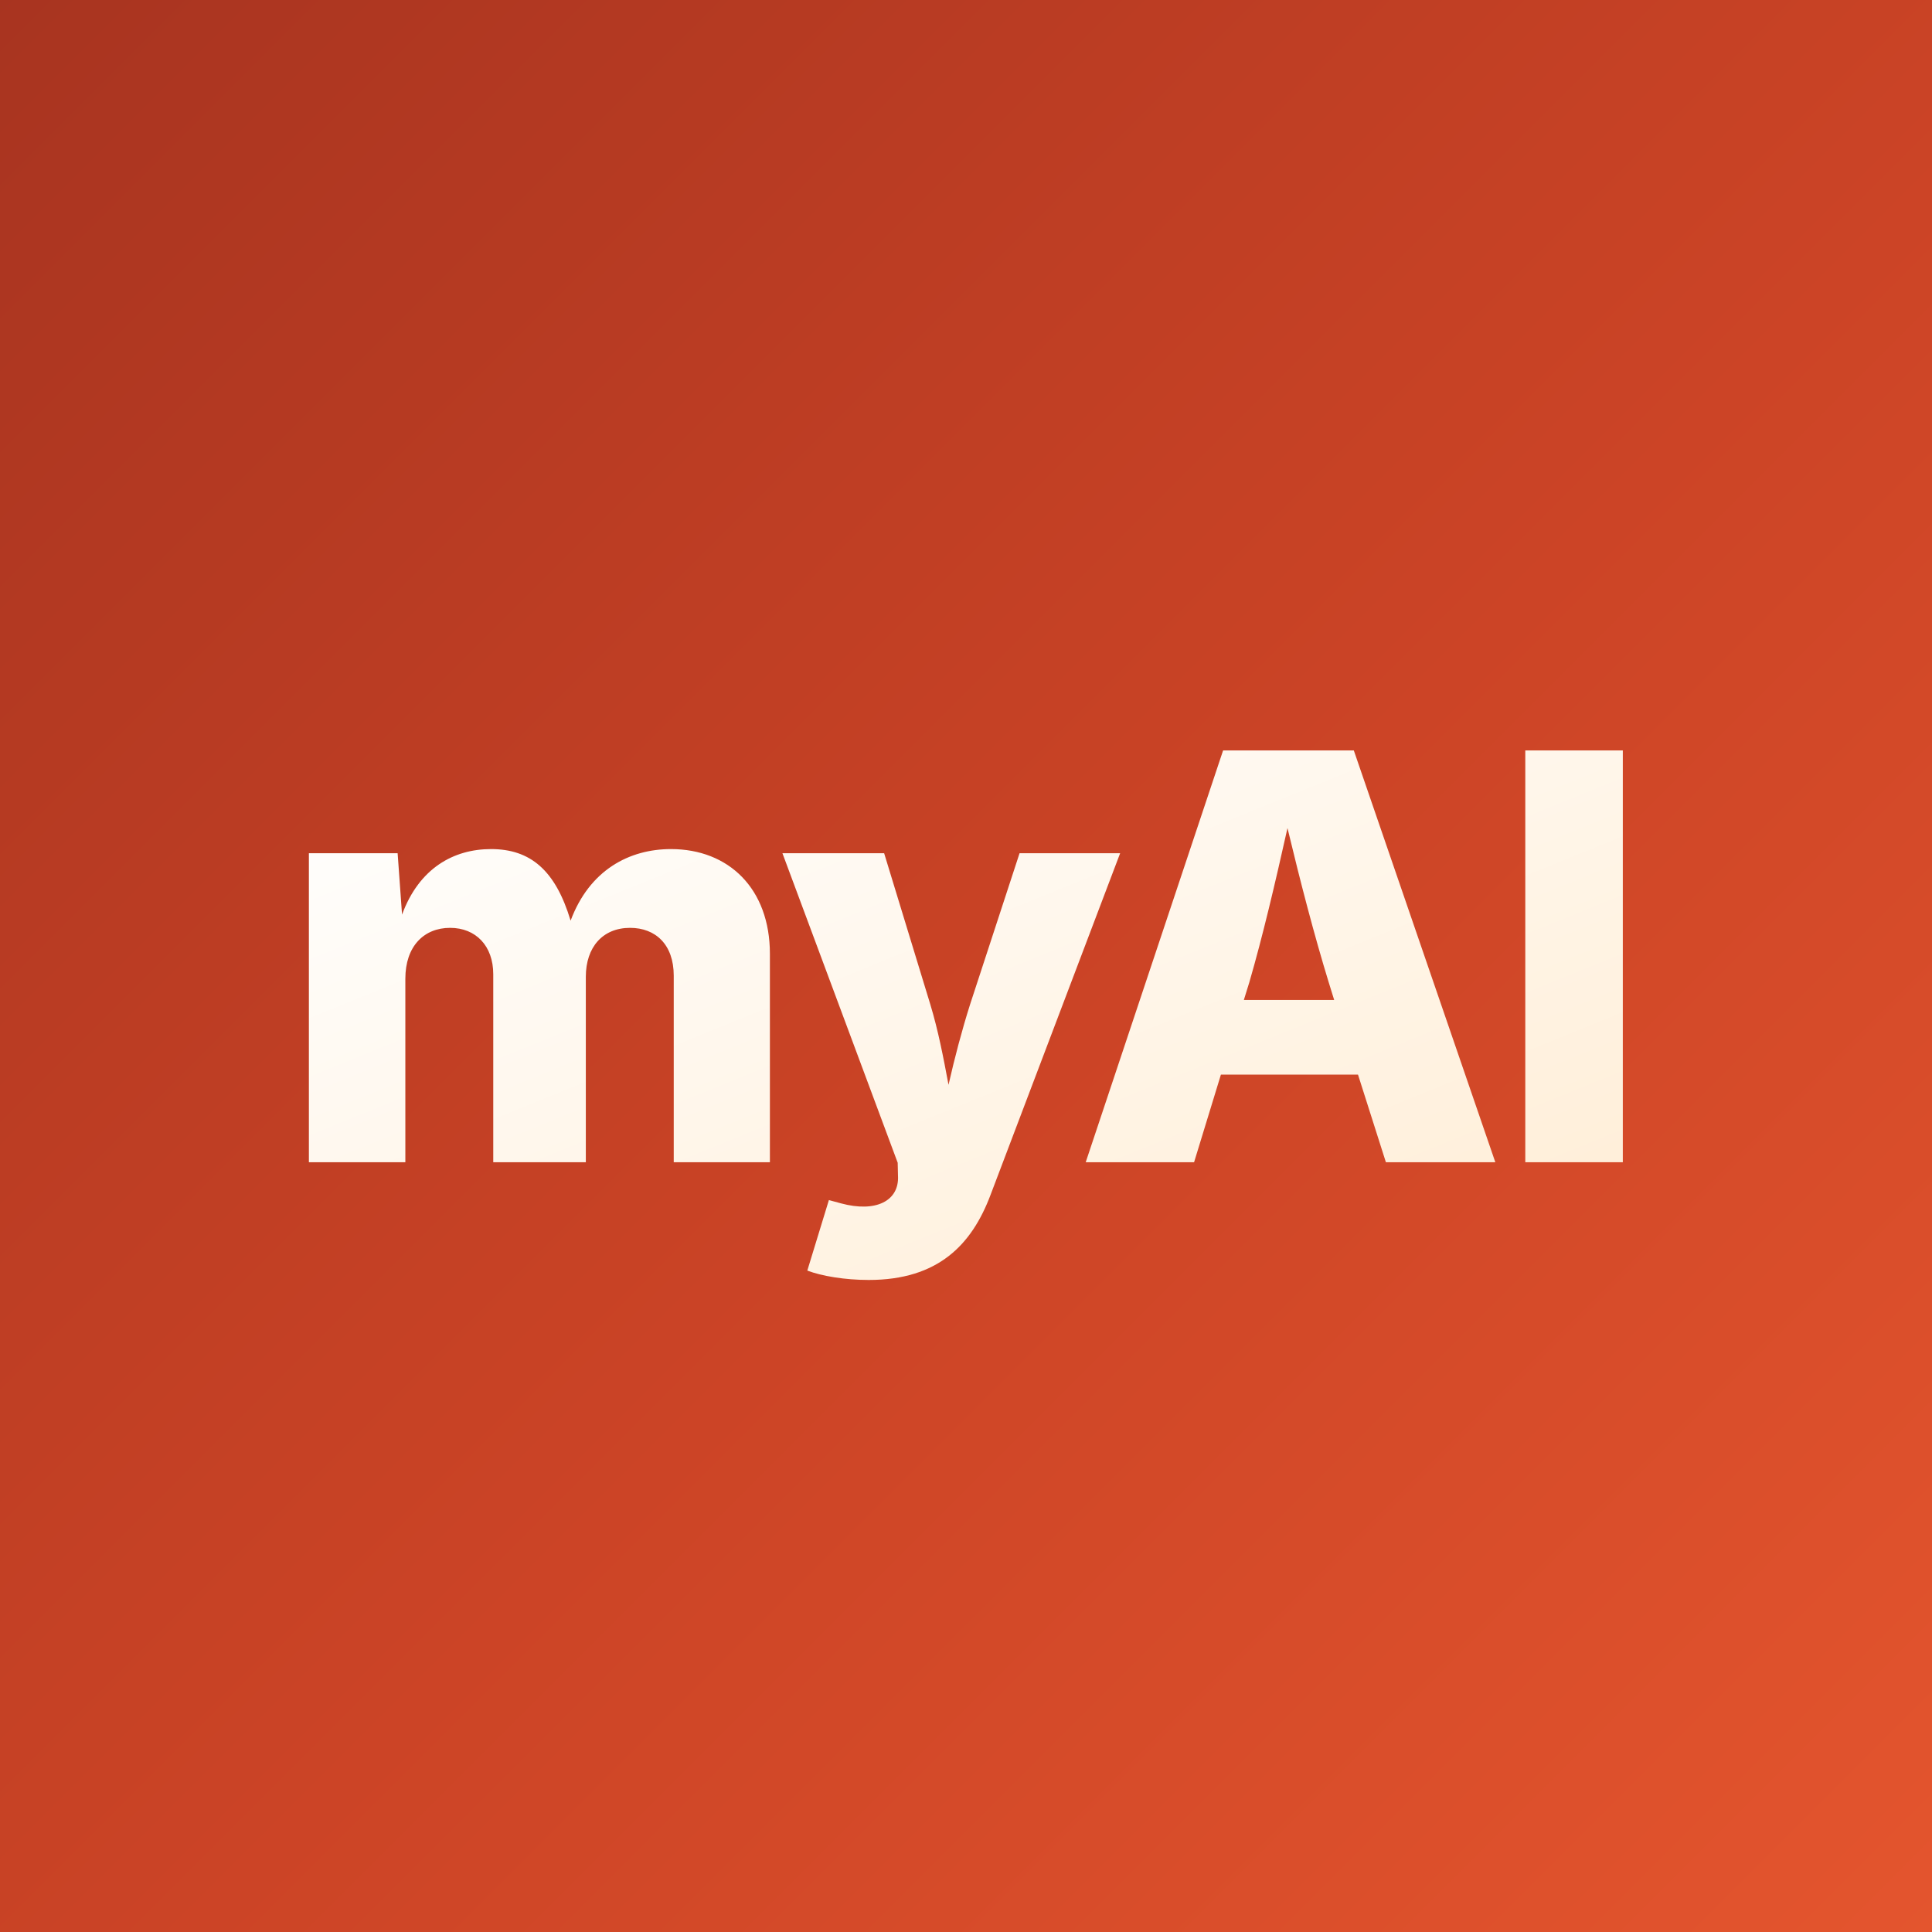
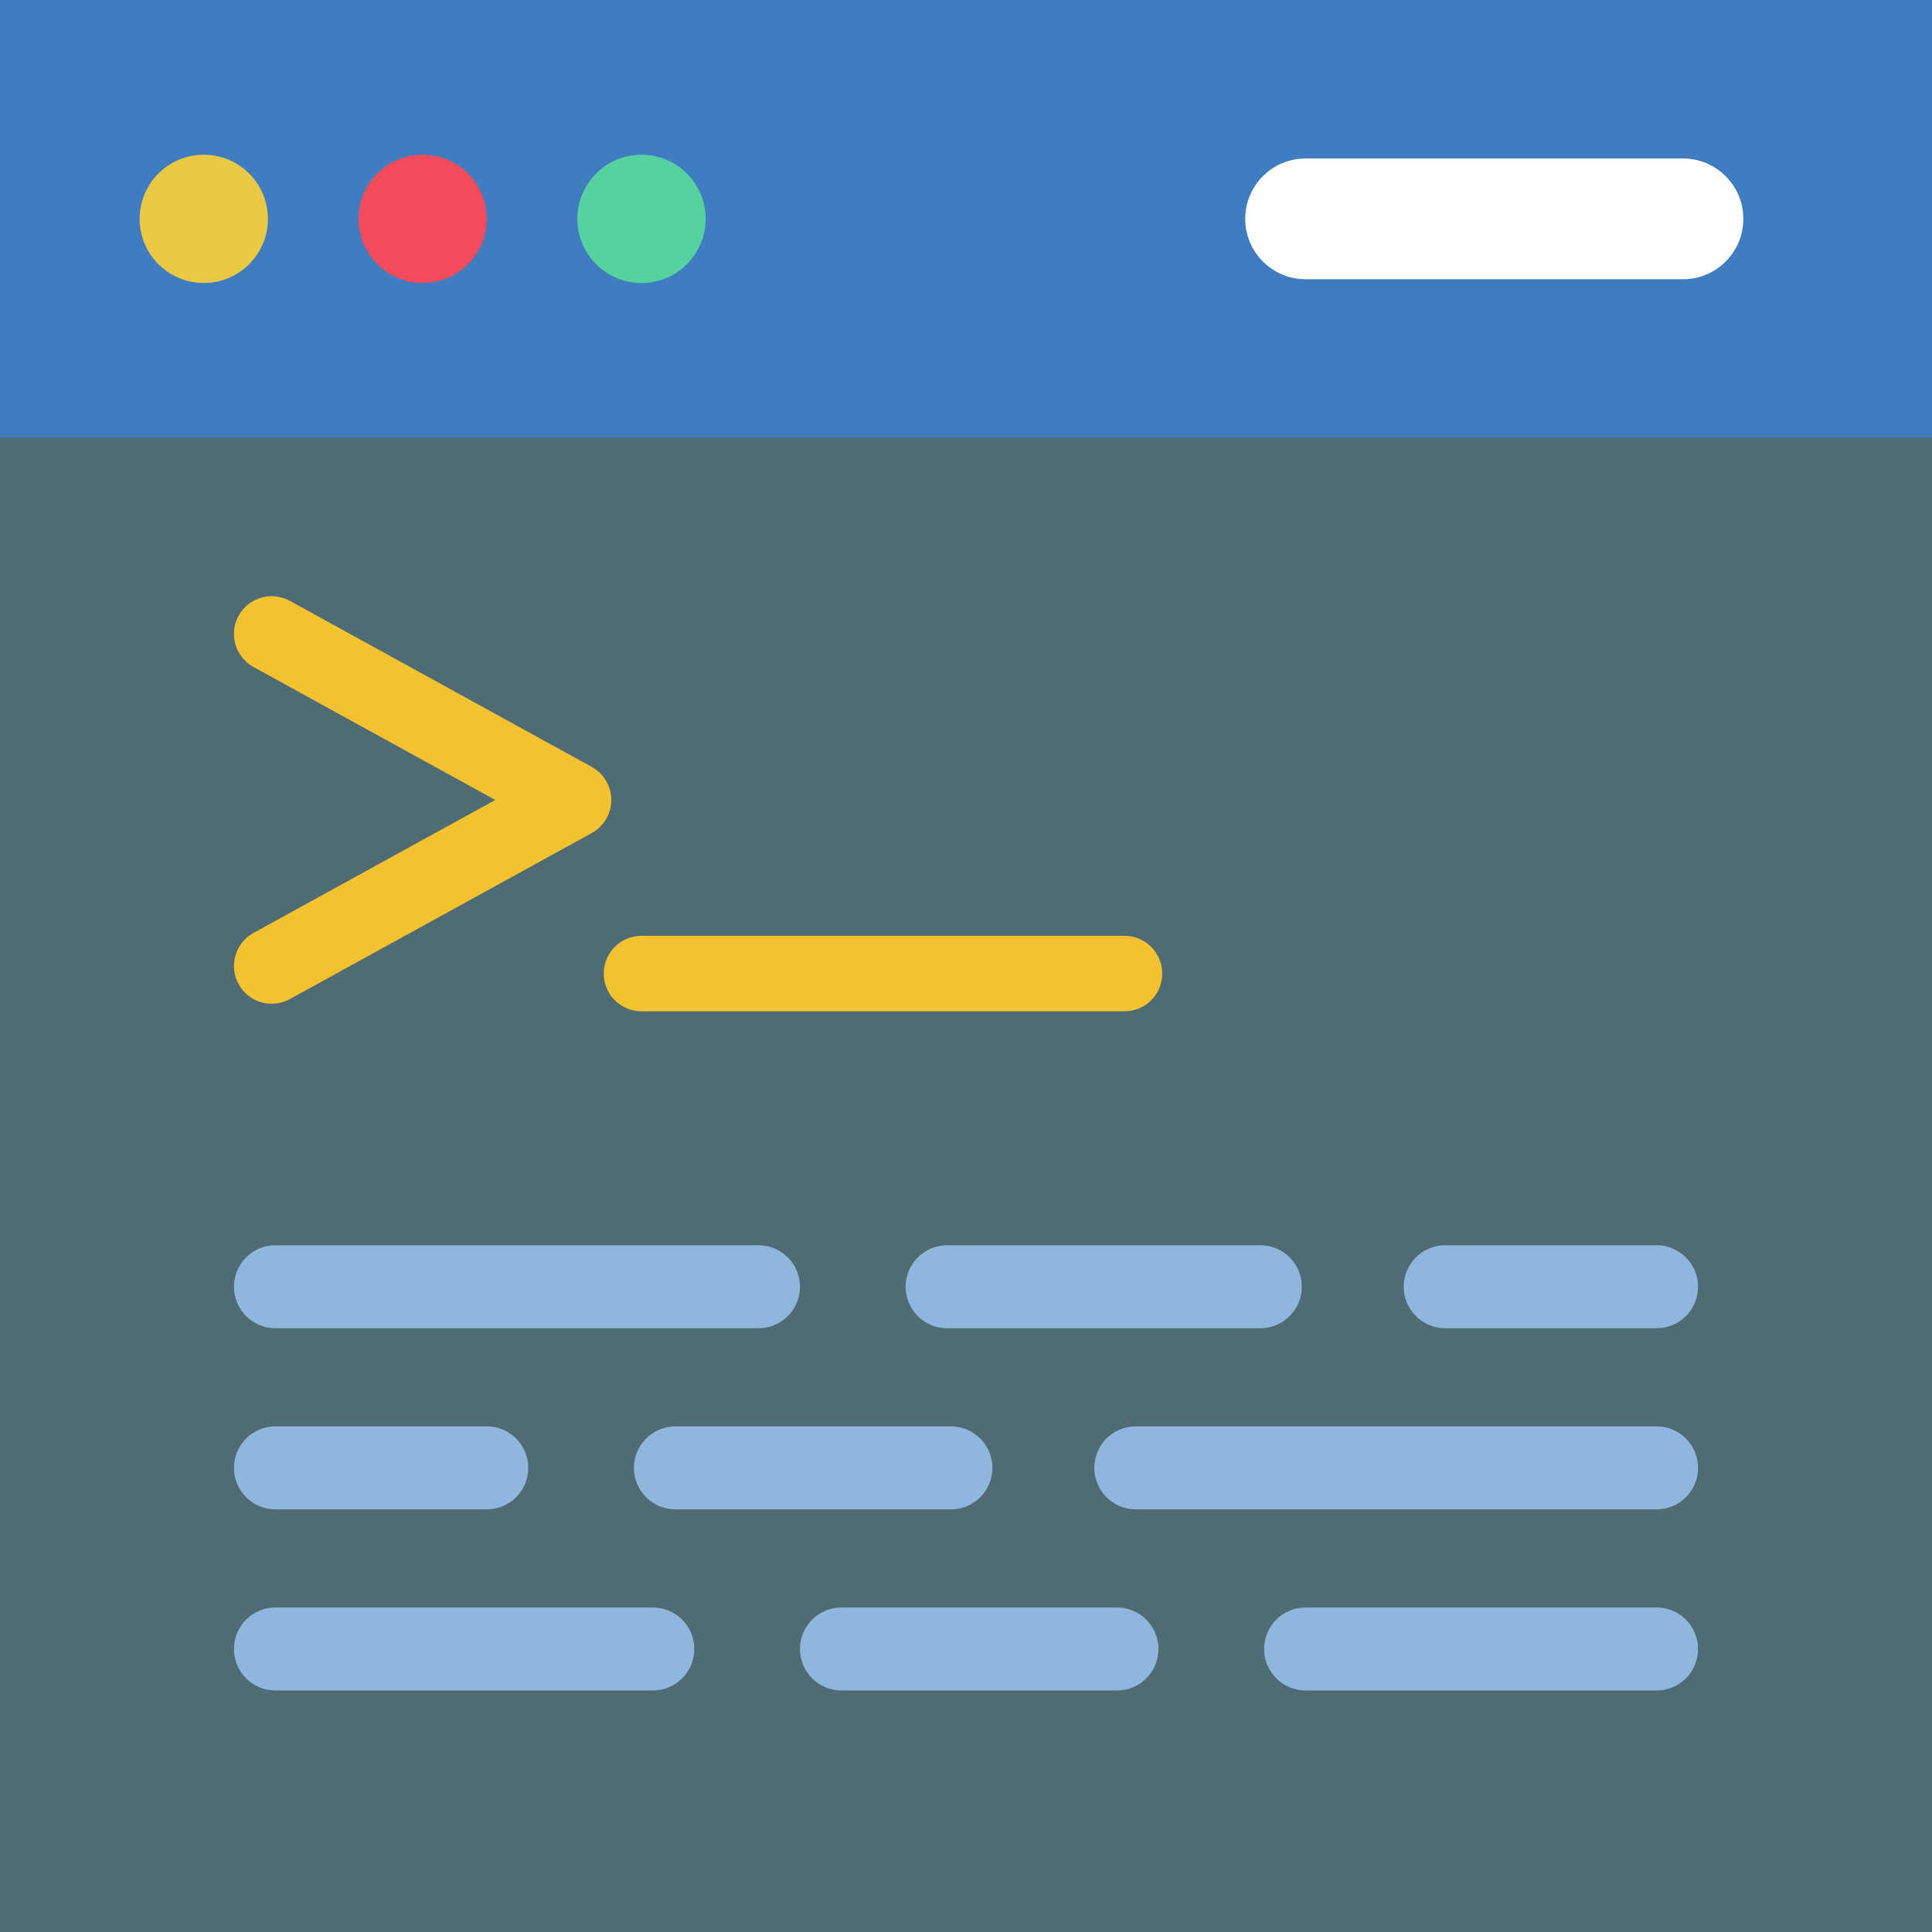
- <svg xmlns="http://www.w3.org/2000/svg" viewBox="0 0 512 512" width="512" height="512">
-   <defs>
-     <linearGradient id="bg" x1="0" y1="0" x2="1" y2="1">
-       <stop offset="0" stop-color="#a83420" />
-       <stop offset="0.55" stop-color="#cc4426" />
-       <stop offset="1" stop-color="#e4552e" />
-     </linearGradient>
-     <linearGradient id="txt" x1="0" y1="0" x2="1" y2="1">
-       <stop offset="0" stop-color="#ffffff" />
-       <stop offset="1" stop-color="#ffedd5" />
-     </linearGradient>
-   </defs>
-   <rect width="512" height="512" fill="url(#bg)" />
-   <text x="256" y="308" font-family="ui-rounded, -apple-system, system-ui" font-size="150" font-weight="800" text-anchor="middle" fill="url(#txt)" letter-spacing="-4">myAI</text>
+ <svg xmlns="http://www.w3.org/2000/svg" viewBox="0 0 512 512" width="512" height="512" role="img" aria-label="myAI">
+   <rect width="512" height="512" fill="#4F6B74" />
+   <rect width="512" height="116" fill="#3F7CC0" />
+   <circle cx="54" cy="58" r="17" fill="#E9C846" />
+   <circle cx="112" cy="58" r="17" fill="#F24B5C" />
+   <circle cx="170" cy="58" r="17" fill="#56D2A0" />
+   <rect x="330" y="42" width="132" height="32" rx="16" fill="#FFFFFF" />
+   <g fill="none" stroke="#F2C230" stroke-width="20" stroke-linecap="round" stroke-linejoin="round">
+     <path d="M72 168 152 212 72 256" />
+     <path d="M170 258h128" />
+   </g>
+   <g fill="#8FB6DC">
+     <rect x="62" y="330" width="150" height="22" rx="11" />
+     <rect x="240" y="330" width="105" height="22" rx="11" />
+     <rect x="372" y="330" width="78" height="22" rx="11" />
+     <rect x="62" y="378" width="78" height="22" rx="11" />
+     <rect x="168" y="378" width="95" height="22" rx="11" />
+     <rect x="290" y="378" width="160" height="22" rx="11" />
+     <rect x="62" y="426" width="122" height="22" rx="11" />
+     <rect x="212" y="426" width="95" height="22" rx="11" />
+     <rect x="335" y="426" width="115" height="22" rx="11" />
+   </g>
</svg>
